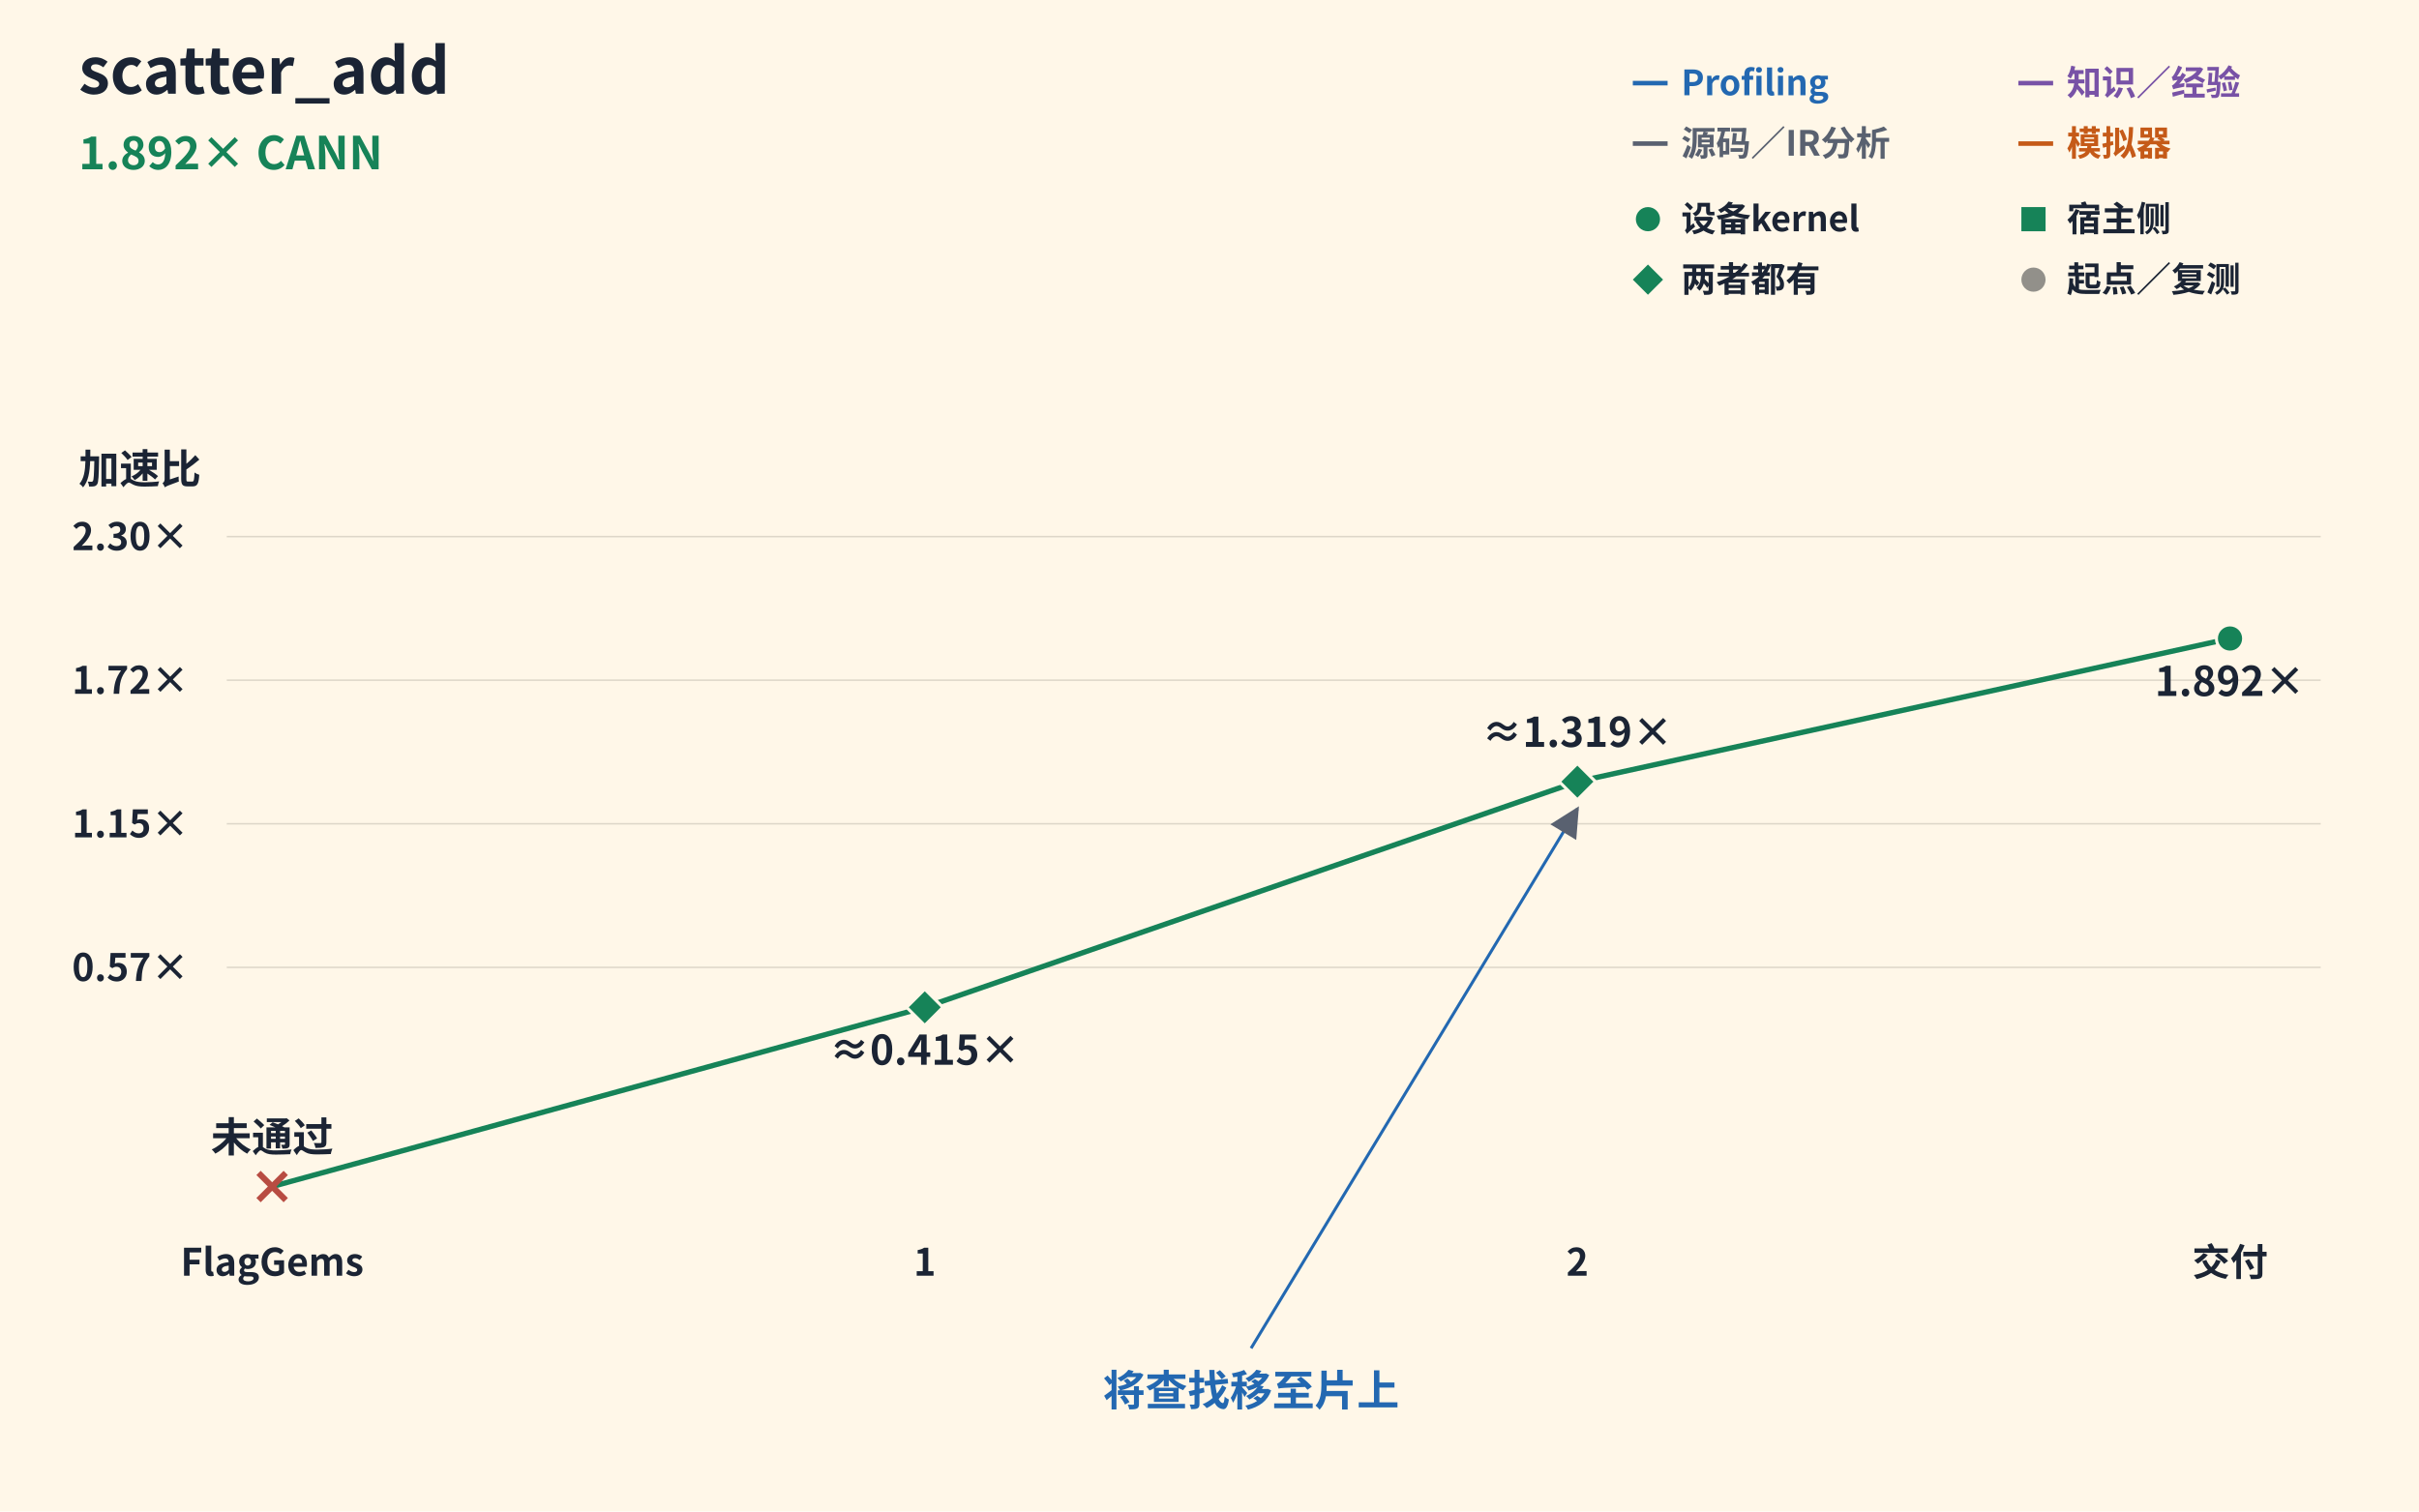
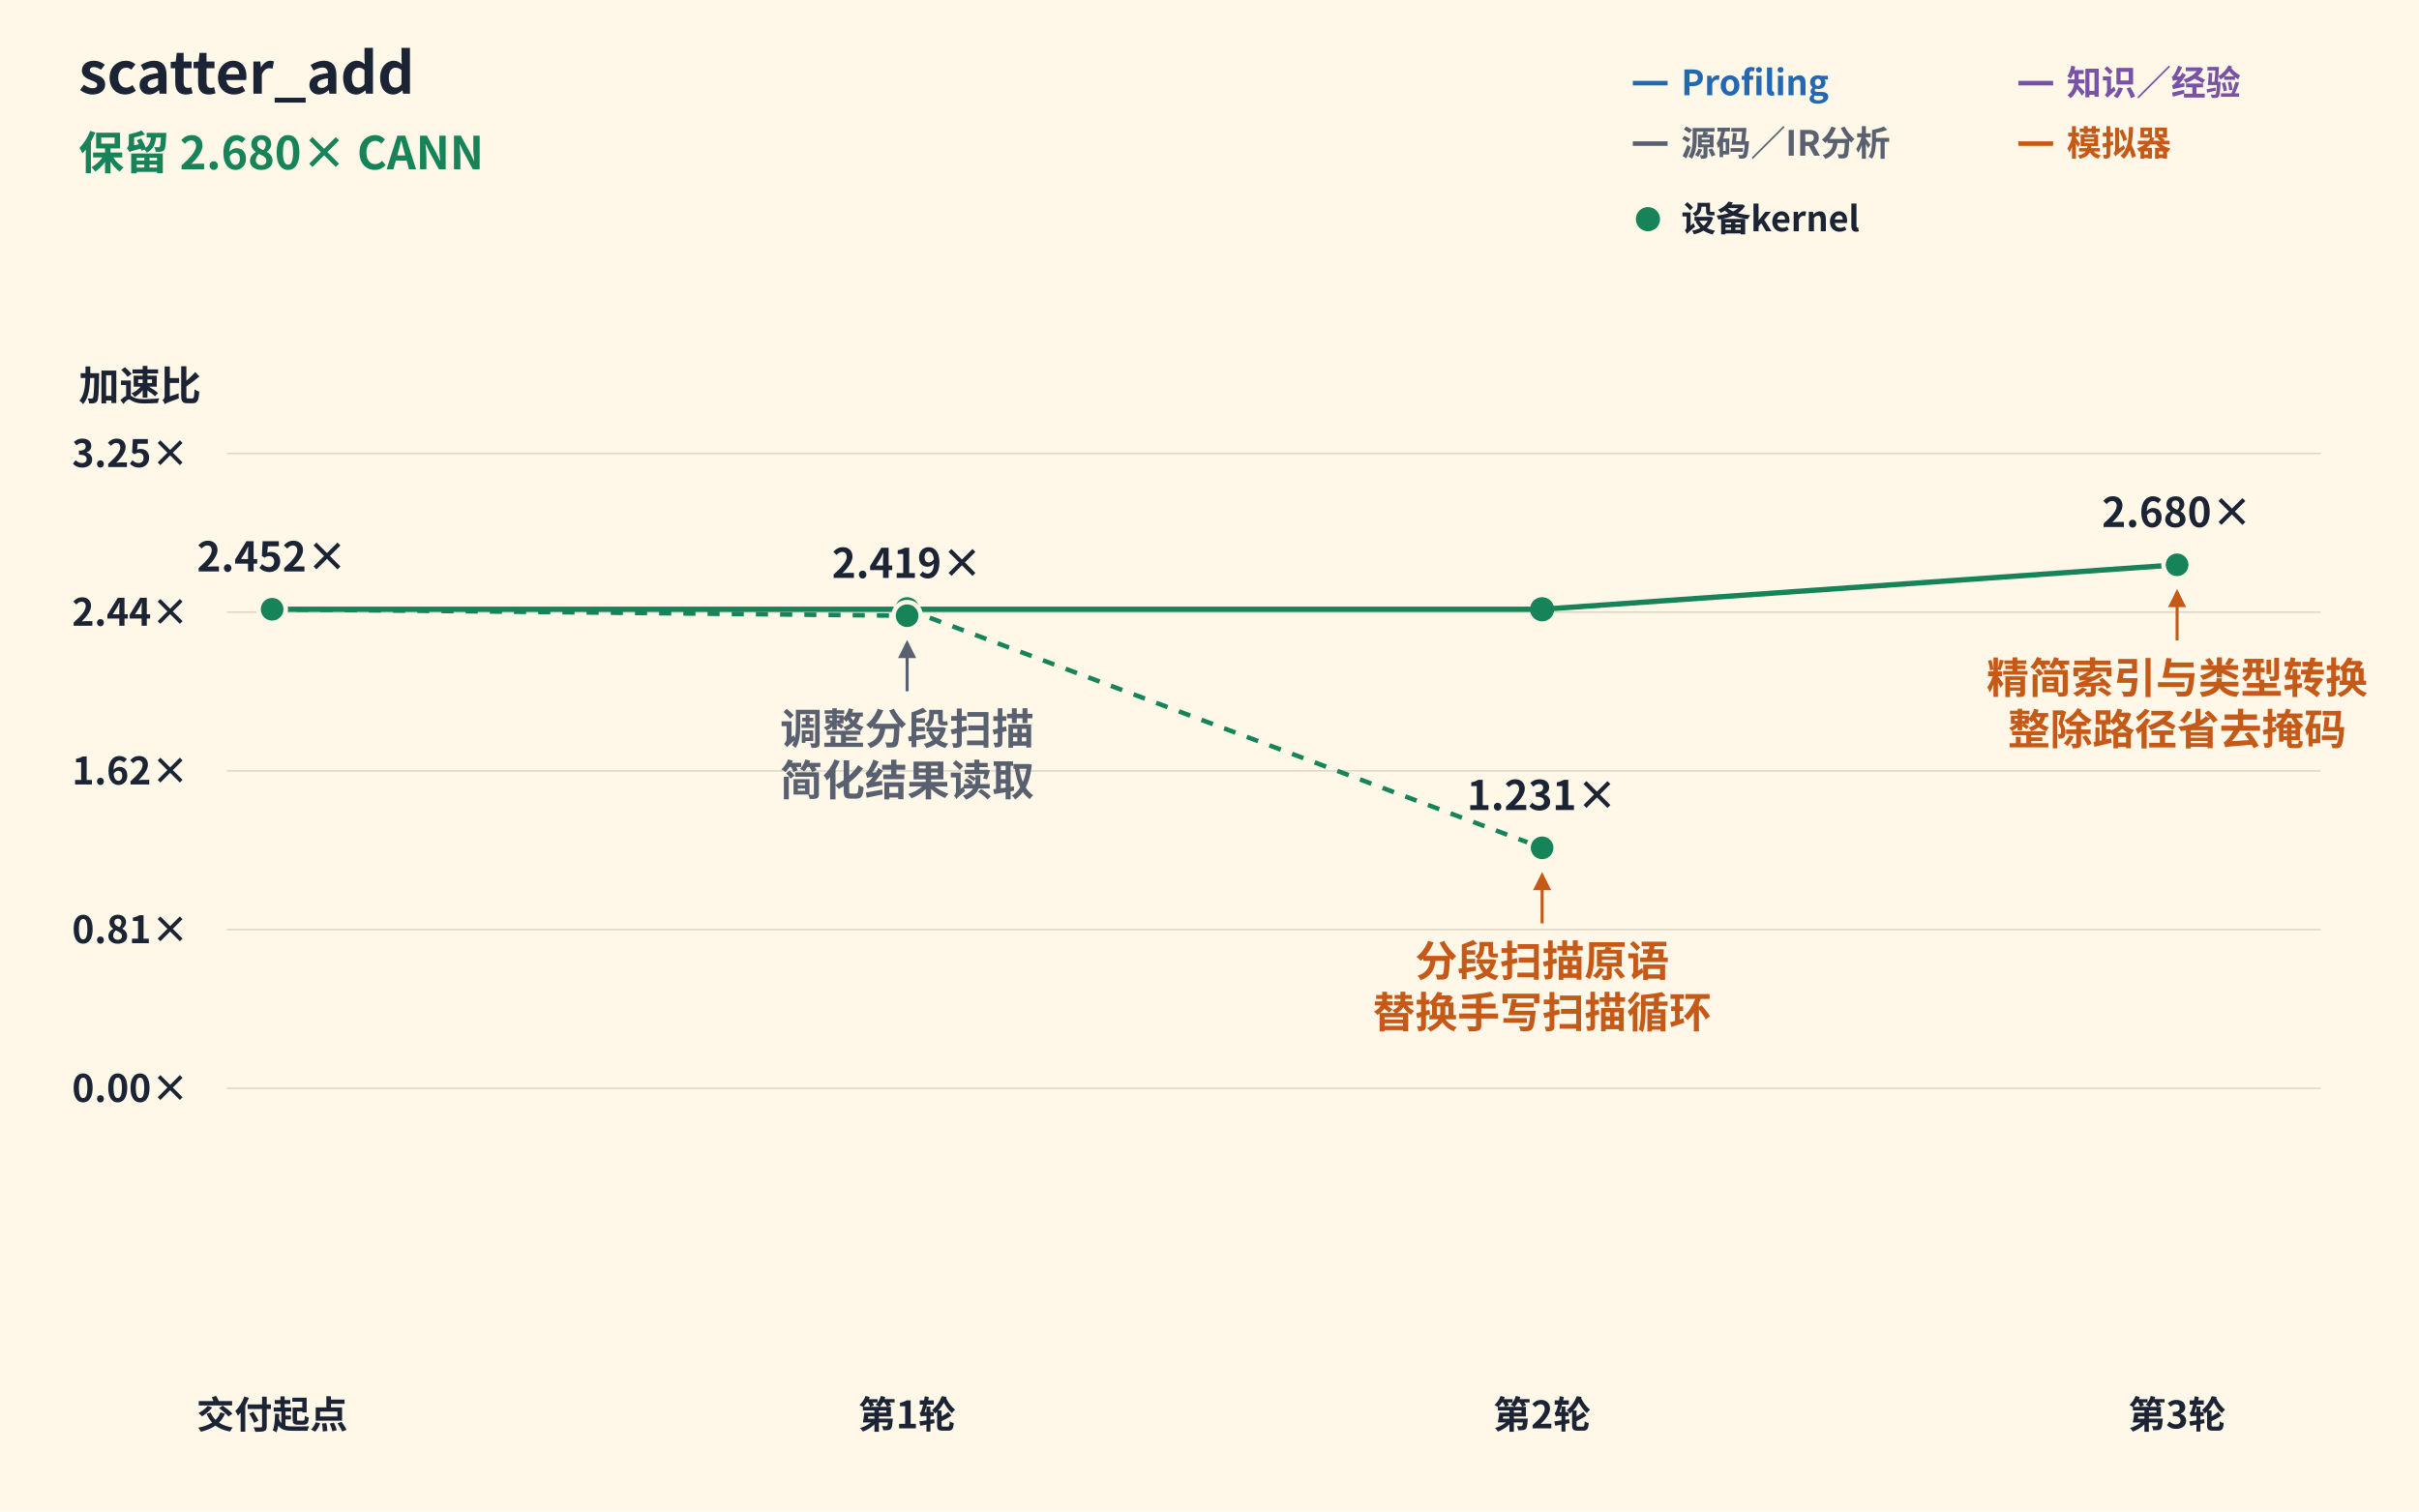
<svg xmlns="http://www.w3.org/2000/svg" width="1600" height="1000" viewBox="0 0 1600 1000">
  <rect width="1600" height="1000" fill="#fff7e8" />
  <defs>
-     <marker id="arr" markerWidth="10" markerHeight="10" refX="9" refY="5" orient="auto">
-       <path d="M0 0L10 5L0 10Z" fill="#596170" />
+     <marker id="tip-paired" markerWidth="6" markerHeight="6" refX="5" refY="3" orient="auto">
+       <path d="M0 0L6 3L0 6Z" fill="#2368b1" />
+     </marker>
+     <marker id="tip-sim" markerWidth="6" markerHeight="6" refX="5" refY="3" orient="auto">
+       <path d="M0 0L6 3L0 6Z" fill="#c55a18" />
+     </marker>
+     <marker id="tip-knowledge" markerWidth="6" markerHeight="6" refX="5" refY="3" orient="auto">
+       <path d="M0 0L6 3L0 6Z" fill="#7852a6" />
+     </marker>
+     <marker id="tip-probe" markerWidth="6" markerHeight="6" refX="5" refY="3" orient="auto">
+       <path d="M0 0L6 3L0 6Z" fill="#2368b1" />
+     </marker>
+     <marker id="tip-ir" markerWidth="6" markerHeight="6" refX="5" refY="3" orient="auto">
+       <path d="M0 0L6 3L0 6Z" fill="#596170" />
+     </marker>
+     <marker id="tip-unknown" markerWidth="6" markerHeight="6" refX="5" refY="3" orient="auto">
+       <path d="M0 0L6 3L0 6Z" fill="#596170" />
    </marker>
  </defs>
  <g font-family="Microsoft YaHei,Noto Sans CJK SC,sans-serif">
-     <text x="52.00" y="62.00" font-size="42" fill="#1b2434" text-anchor="start" font-weight="700">scatter_add</text>
-     <text x="52.00" y="112.00" font-size="30" fill="#168358" text-anchor="start" font-weight="700">1.892× CANN</text>
-     <line x1="1080" y1="55" x2="1103" y2="55" stroke="#2368b1" stroke-width="3" />
+     <text x="52.00" y="62.00" font-size="38" fill="#1b2434" text-anchor="start" font-weight="700">scatter_add</text>
+     <text x="52.00" y="112.00" font-size="30" fill="#168358" text-anchor="start" font-weight="700">保留 2.680× CANN</text>
+     <path d="M1080 55h23" stroke="#2368b1" stroke-width="3" />
    <text x="1112.00" y="63.00" font-size="23" fill="#2368b1" text-anchor="start" font-weight="700">Profiling</text>
-     <line x1="1335" y1="55" x2="1358" y2="55" stroke="#7852a6" stroke-width="3" />
+     <path d="M1335 55h23" stroke="#7852a6" stroke-width="3" />
    <text x="1367.00" y="63.00" font-size="23" fill="#7852a6" text-anchor="start" font-weight="700">知识／经验</text>
-     <line x1="1080" y1="95" x2="1103" y2="95" stroke="#596170" stroke-width="3" />
+     <path d="M1080 95h23" stroke="#596170" stroke-width="3" />
    <text x="1112.00" y="103.00" font-size="23" fill="#596170" text-anchor="start" font-weight="700">源码／IR分析</text>
-     <line x1="1335" y1="95" x2="1358" y2="95" stroke="#c55a18" stroke-width="3" />
+     <path d="M1335 95h23" stroke="#c55a18" stroke-width="3" />
    <text x="1367.00" y="103.00" font-size="23" fill="#c55a18" text-anchor="start" font-weight="700">模拟器</text>
    <circle cx="1090" cy="145" r="8" fill="#168358" />
    <text x="1112.00" y="153.00" font-size="23" fill="#1b2434" text-anchor="start" font-weight="700">设备kernel</text>
-     <rect x="1337" y="137" width="16" height="16" fill="#168358" />
-     <text x="1367.00" y="153.00" font-size="23" fill="#1b2434" text-anchor="start" font-weight="700">宿主侧</text>
-     <path d="M1090 175L1100 185L1090 195L1080 185Z" fill="#168358" />
-     <text x="1112.00" y="193.00" font-size="23" fill="#1b2434" text-anchor="start" font-weight="700">两者都有</text>
-     <circle cx="1345" cy="185" r="8" fill="#92908a" />
-     <text x="1367.00" y="193.00" font-size="23" fill="#1b2434" text-anchor="start" font-weight="700">起点／复测</text>
-     <text x="52.00" y="320.00" font-size="27" fill="#1b2434" text-anchor="start" font-weight="700">加速比</text>
-     <line x1="150" y1="640.00" x2="1535" y2="640.00" stroke="#ded7c9" />
-     <text x="125.00" y="649.00" font-size="25" fill="#1b2434" text-anchor="end" font-weight="700">0.57×</text>
-     <line x1="150" y1="545.00" x2="1535" y2="545.00" stroke="#ded7c9" />
-     <text x="125.00" y="554.00" font-size="25" fill="#1b2434" text-anchor="end" font-weight="700">1.15×</text>
-     <line x1="150" y1="450.00" x2="1535" y2="450.00" stroke="#ded7c9" />
-     <text x="125.00" y="459.00" font-size="25" fill="#1b2434" text-anchor="end" font-weight="700">1.72×</text>
-     <line x1="150" y1="355.00" x2="1535" y2="355.00" stroke="#ded7c9" />
-     <text x="125.00" y="364.00" font-size="25" fill="#1b2434" text-anchor="end" font-weight="700">2.30×</text>
-     <path class="connection" d="M180.00 785.00 L611.67 666.42" stroke="#168358" stroke-width="3.5" fill="none" />
-     <path class="connection" d="M611.67 666.42 L1043.33 517.13" stroke="#168358" stroke-width="3.5" fill="none" />
-     <path class="connection" d="M1043.33 517.13 L1475.00 422.43" stroke="#168358" stroke-width="3.5" fill="none" />
-     <text x="827.50" y="930.00" font-size="28" fill="#2368b1" text-anchor="middle" font-weight="700">将查找移至片上</text>
-     <path d="M827.50 892L1043.33 535.13" stroke="#2368b1" stroke-width="2" fill="none" marker-end="url(#arr)" />
-     <g class="node" data-id="a5743c738159fb8e">
-       <path d="M171.0 776L189.0 794M171.0 794L189.0 776" stroke="#b84c42" stroke-width="4" />
-       <text x="180.00" y="762.00" font-size="27" fill="#1b2434" text-anchor="middle" font-weight="700">未通过</text>
-       <text x="180.00" y="844.00" font-size="25" fill="#1b2434" text-anchor="middle" font-weight="700">FlagGems</text>
+     <text x="52.00" y="265.00" font-size="27" fill="#1b2434" text-anchor="start" font-weight="700">加速比</text>
+     <path d="M150 720.0H1535" stroke="#ded7c9" />
+     <text x="125.00" y="729.00" font-size="25" fill="#1b2434" text-anchor="end" font-weight="700">0.00×</text>
+     <path d="M150 615.0H1535" stroke="#ded7c9" />
+     <text x="125.00" y="624.00" font-size="25" fill="#1b2434" text-anchor="end" font-weight="700">0.81×</text>
+     <path d="M150 510.0H1535" stroke="#ded7c9" />
+     <text x="125.00" y="519.00" font-size="25" fill="#1b2434" text-anchor="end" font-weight="700">1.62×</text>
+     <path d="M150 405.0H1535" stroke="#ded7c9" />
+     <text x="125.00" y="414.00" font-size="25" fill="#1b2434" text-anchor="end" font-weight="700">2.44×</text>
+     <path d="M150 300.0H1535" stroke="#ded7c9" />
+     <text x="125.00" y="309.00" font-size="25" fill="#1b2434" text-anchor="end" font-weight="700">3.25×</text>
+     <path class="retained-best" d="M180.0 403.083L600.0 403.083" fill="none" stroke="#168358" stroke-width="3.5" />
+     <path class="exploration" d="M180.0 403.083L600.0 407.353" fill="none" stroke="#168358" stroke-width="3" stroke-dasharray="8 8" />
+     <circle cx="600.0" cy="403.083" r="8" fill="#168358" />
+     <path class="retained-best" d="M600.0 403.083L1020.0 403.083" fill="none" stroke="#168358" stroke-width="3.5" />
+     <path class="exploration" d="M600.0 403.083L1020.0 560.909" fill="none" stroke="#168358" stroke-width="3" stroke-dasharray="8 8" />
+     <circle cx="1020.0" cy="403.083" r="8" fill="#168358" />
+     <path class="retained-best" d="M1020.0 403.083L1440.0 373.663" fill="none" stroke="#168358" stroke-width="3.5" />
+     <g>
+       <circle cx="180.00" cy="403.08" r="9" fill="#168358" stroke="#fff7e8" stroke-width="3" />
+       <text x="180.00" y="378.08" font-size="27" fill="#1b2434" text-anchor="middle" font-weight="700">2.452×</text>
+       <text x="180.00" y="945.00" font-size="25" fill="#1b2434" text-anchor="middle" font-weight="700">交付起点</text>
    </g>
-     <g class="node" data-id="20d8205794acd922">
-       <path d="M611.667 654.418L623.667 666.418L611.667 678.418L599.667 666.418Z" fill="#168358" stroke="#fff7e8" stroke-width="2" />
-       <text x="611.67" y="704.42" font-size="27" fill="#1b2434" text-anchor="middle" font-weight="700">≈0.415×</text>
-       <text x="611.67" y="844.00" font-size="25" fill="#1b2434" text-anchor="middle" font-weight="700">1</text>
+     <g>
+       <circle cx="600.00" cy="407.35" r="9" fill="#168358" stroke="#fff7e8" stroke-width="3" />
+       <text x="600.00" y="382.35" font-size="27" fill="#1b2434" text-anchor="middle" font-weight="700">2.419×</text>
+       <text x="600.00" y="945.00" font-size="25" fill="#1b2434" text-anchor="middle" font-weight="700">第1轮</text>
+       <text x="600.00" y="492.35" font-size="28" fill="#596170" text-anchor="middle" font-weight="700">调整分段扫描</text>
+       <text x="600.00" y="526.35" font-size="28" fill="#596170" text-anchor="middle" font-weight="700">简化结果读取</text>
+       <path class="method-arrow" d="M600.0 457.353L600.0 425.353" stroke="#596170" stroke-width="2" fill="none" marker-end="url(#tip-ir)" />
    </g>
-     <g class="node" data-id="692812b129ee1000">
-       <path d="M1043.333 505.134L1055.333 517.134L1043.333 529.134L1031.333 517.134Z" fill="#168358" stroke="#fff7e8" stroke-width="2" />
-       <text x="1043.33" y="494.13" font-size="27" fill="#1b2434" text-anchor="middle" font-weight="700">≈1.319×</text>
-       <text x="1043.33" y="844.00" font-size="25" fill="#1b2434" text-anchor="middle" font-weight="700">2</text>
+     <g>
+       <circle cx="1020.00" cy="560.91" r="9" fill="#168358" stroke="#fff7e8" stroke-width="3" />
+       <text x="1020.00" y="535.91" font-size="27" fill="#1b2434" text-anchor="middle" font-weight="700">1.231×</text>
+       <text x="1020.00" y="945.00" font-size="25" fill="#1b2434" text-anchor="middle" font-weight="700">第2轮</text>
+       <text x="1020.00" y="645.91" font-size="28" fill="#c55a18" text-anchor="middle" font-weight="700">分段扫描原语</text>
+       <text x="1020.00" y="679.91" font-size="28" fill="#c55a18" text-anchor="middle" font-weight="700">替换手写扫描循环</text>
+       <path class="method-arrow" d="M1020.0 610.909L1020.0 578.909" stroke="#c55a18" stroke-width="2" fill="none" marker-end="url(#tip-sim)" />
    </g>
-     <g class="node" data-id="1f286abb14642c84">
-       <circle cx="1475.0" cy="422.429" r="9" fill="#168358" stroke="#fff7e8" stroke-width="2" />
-       <text x="1475.00" y="460.43" font-size="27" fill="#1b2434" text-anchor="middle" font-weight="700">1.892×</text>
-       <text x="1475.00" y="844.00" font-size="25" fill="#1b2434" text-anchor="middle" font-weight="700">交付</text>
+     <g>
+       <circle cx="1440.00" cy="373.66" r="9" fill="#168358" stroke="#fff7e8" stroke-width="3" />
+       <text x="1440.00" y="348.66" font-size="27" fill="#1b2434" text-anchor="middle" font-weight="700">2.680×</text>
+       <text x="1440.00" y="945.00" font-size="25" fill="#1b2434" text-anchor="middle" font-weight="700">第3轮</text>
+       <text x="1440.00" y="458.66" font-size="28" fill="#c55a18" text-anchor="middle" font-weight="700">精简索引与类型转换</text>
+       <text x="1440.00" y="492.66" font-size="28" fill="#c55a18" text-anchor="middle" font-weight="700">整除路径省去掩码</text>
+       <path class="method-arrow" d="M1440.0 423.663L1440.0 391.663" stroke="#c55a18" stroke-width="2" fill="none" marker-end="url(#tip-sim)" />
    </g>
  </g>
</svg>
